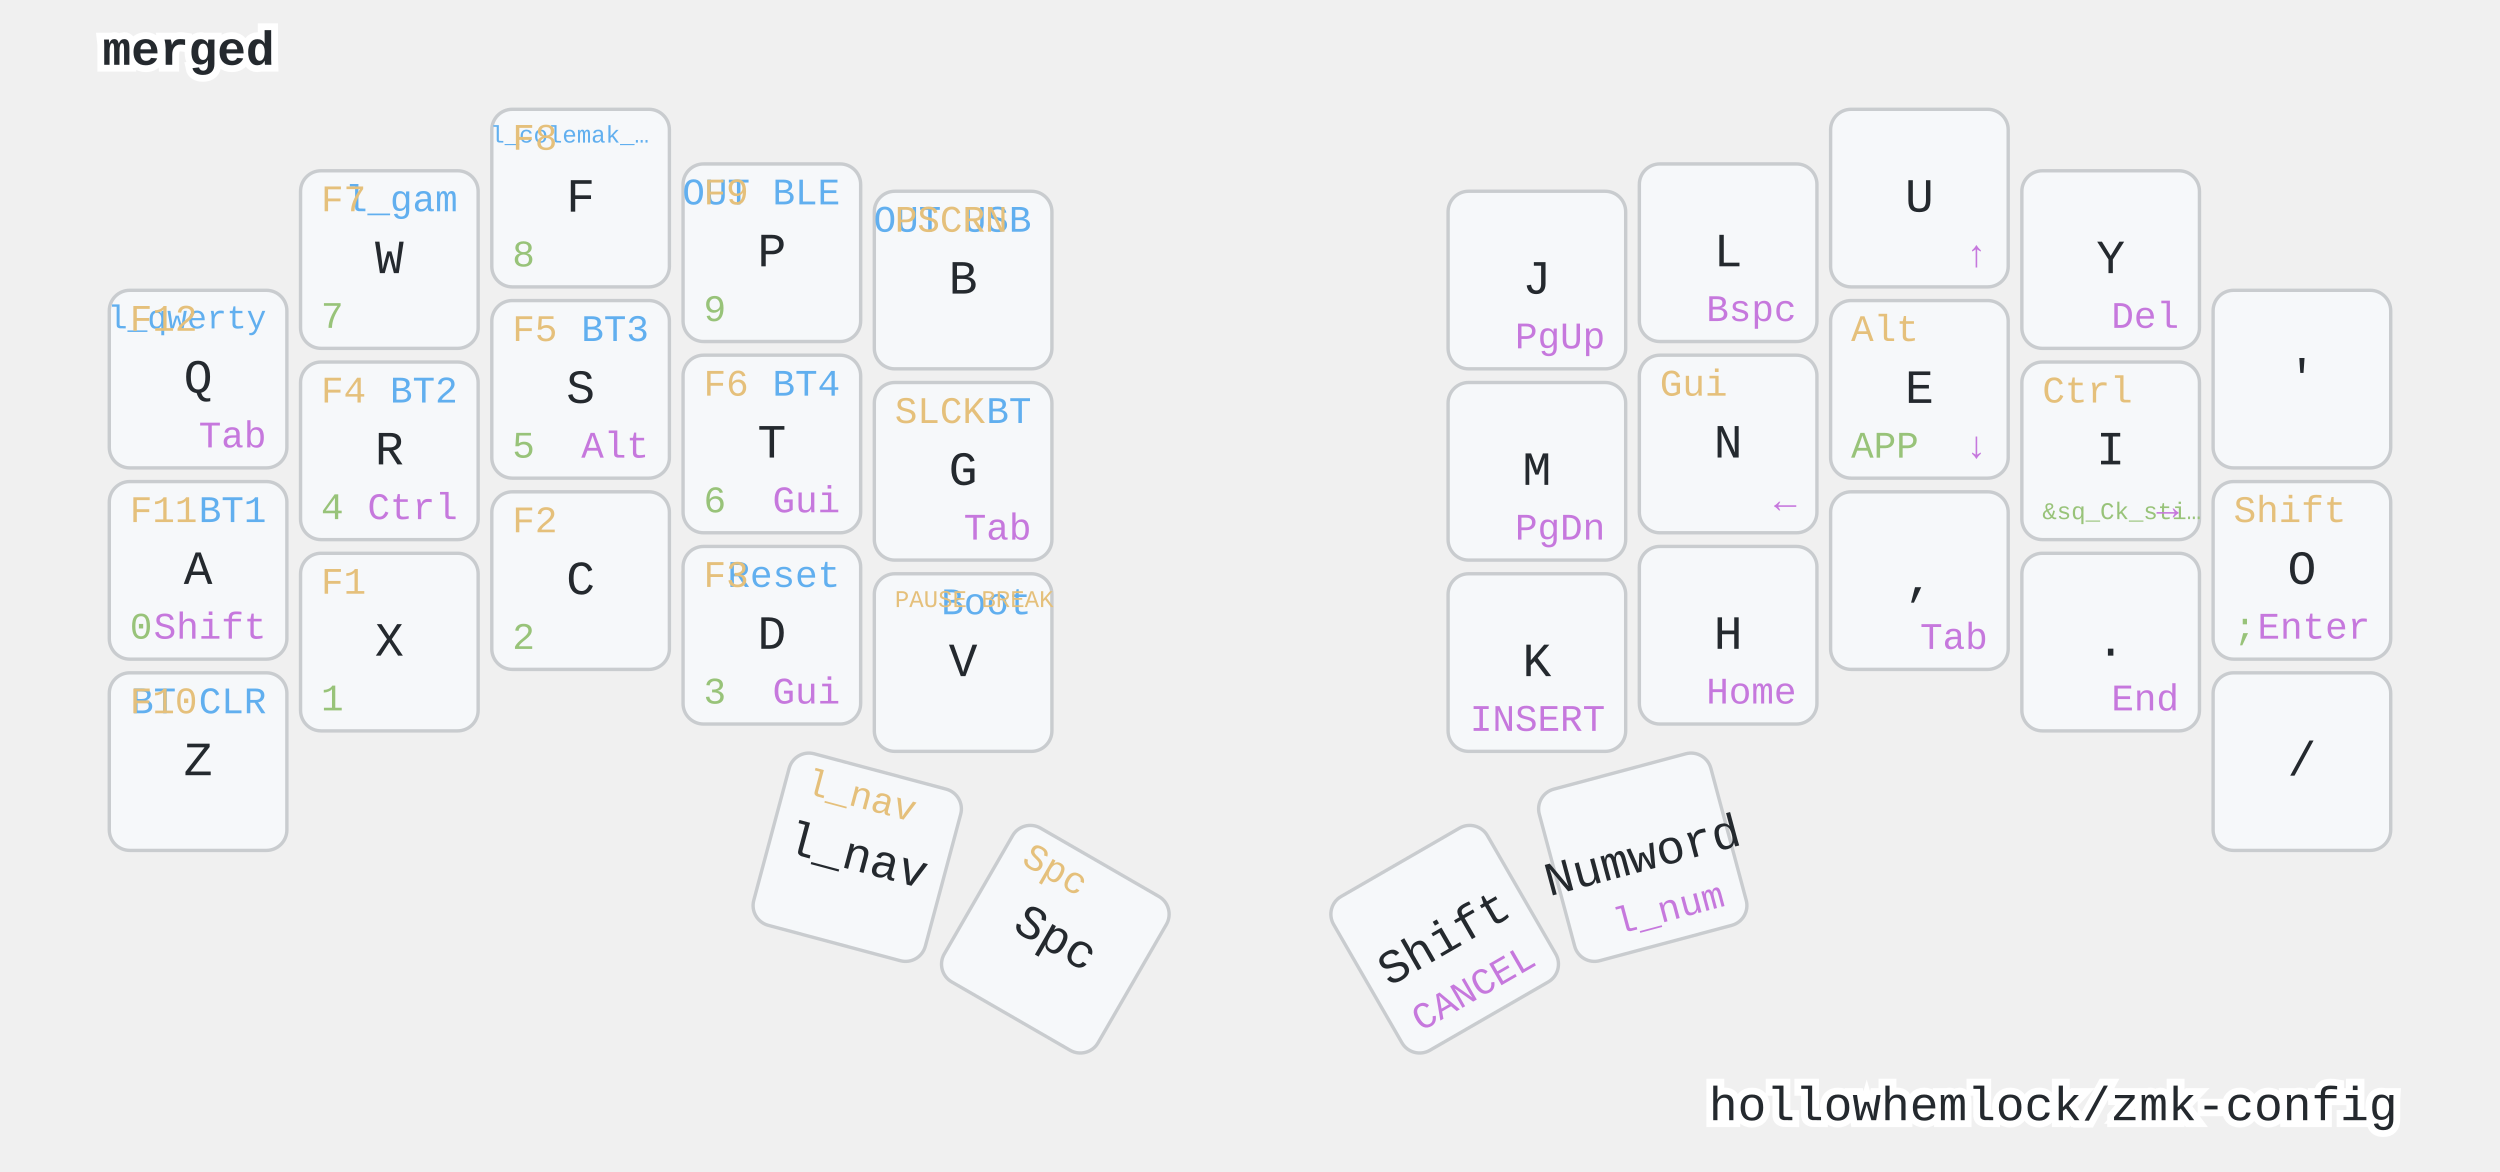
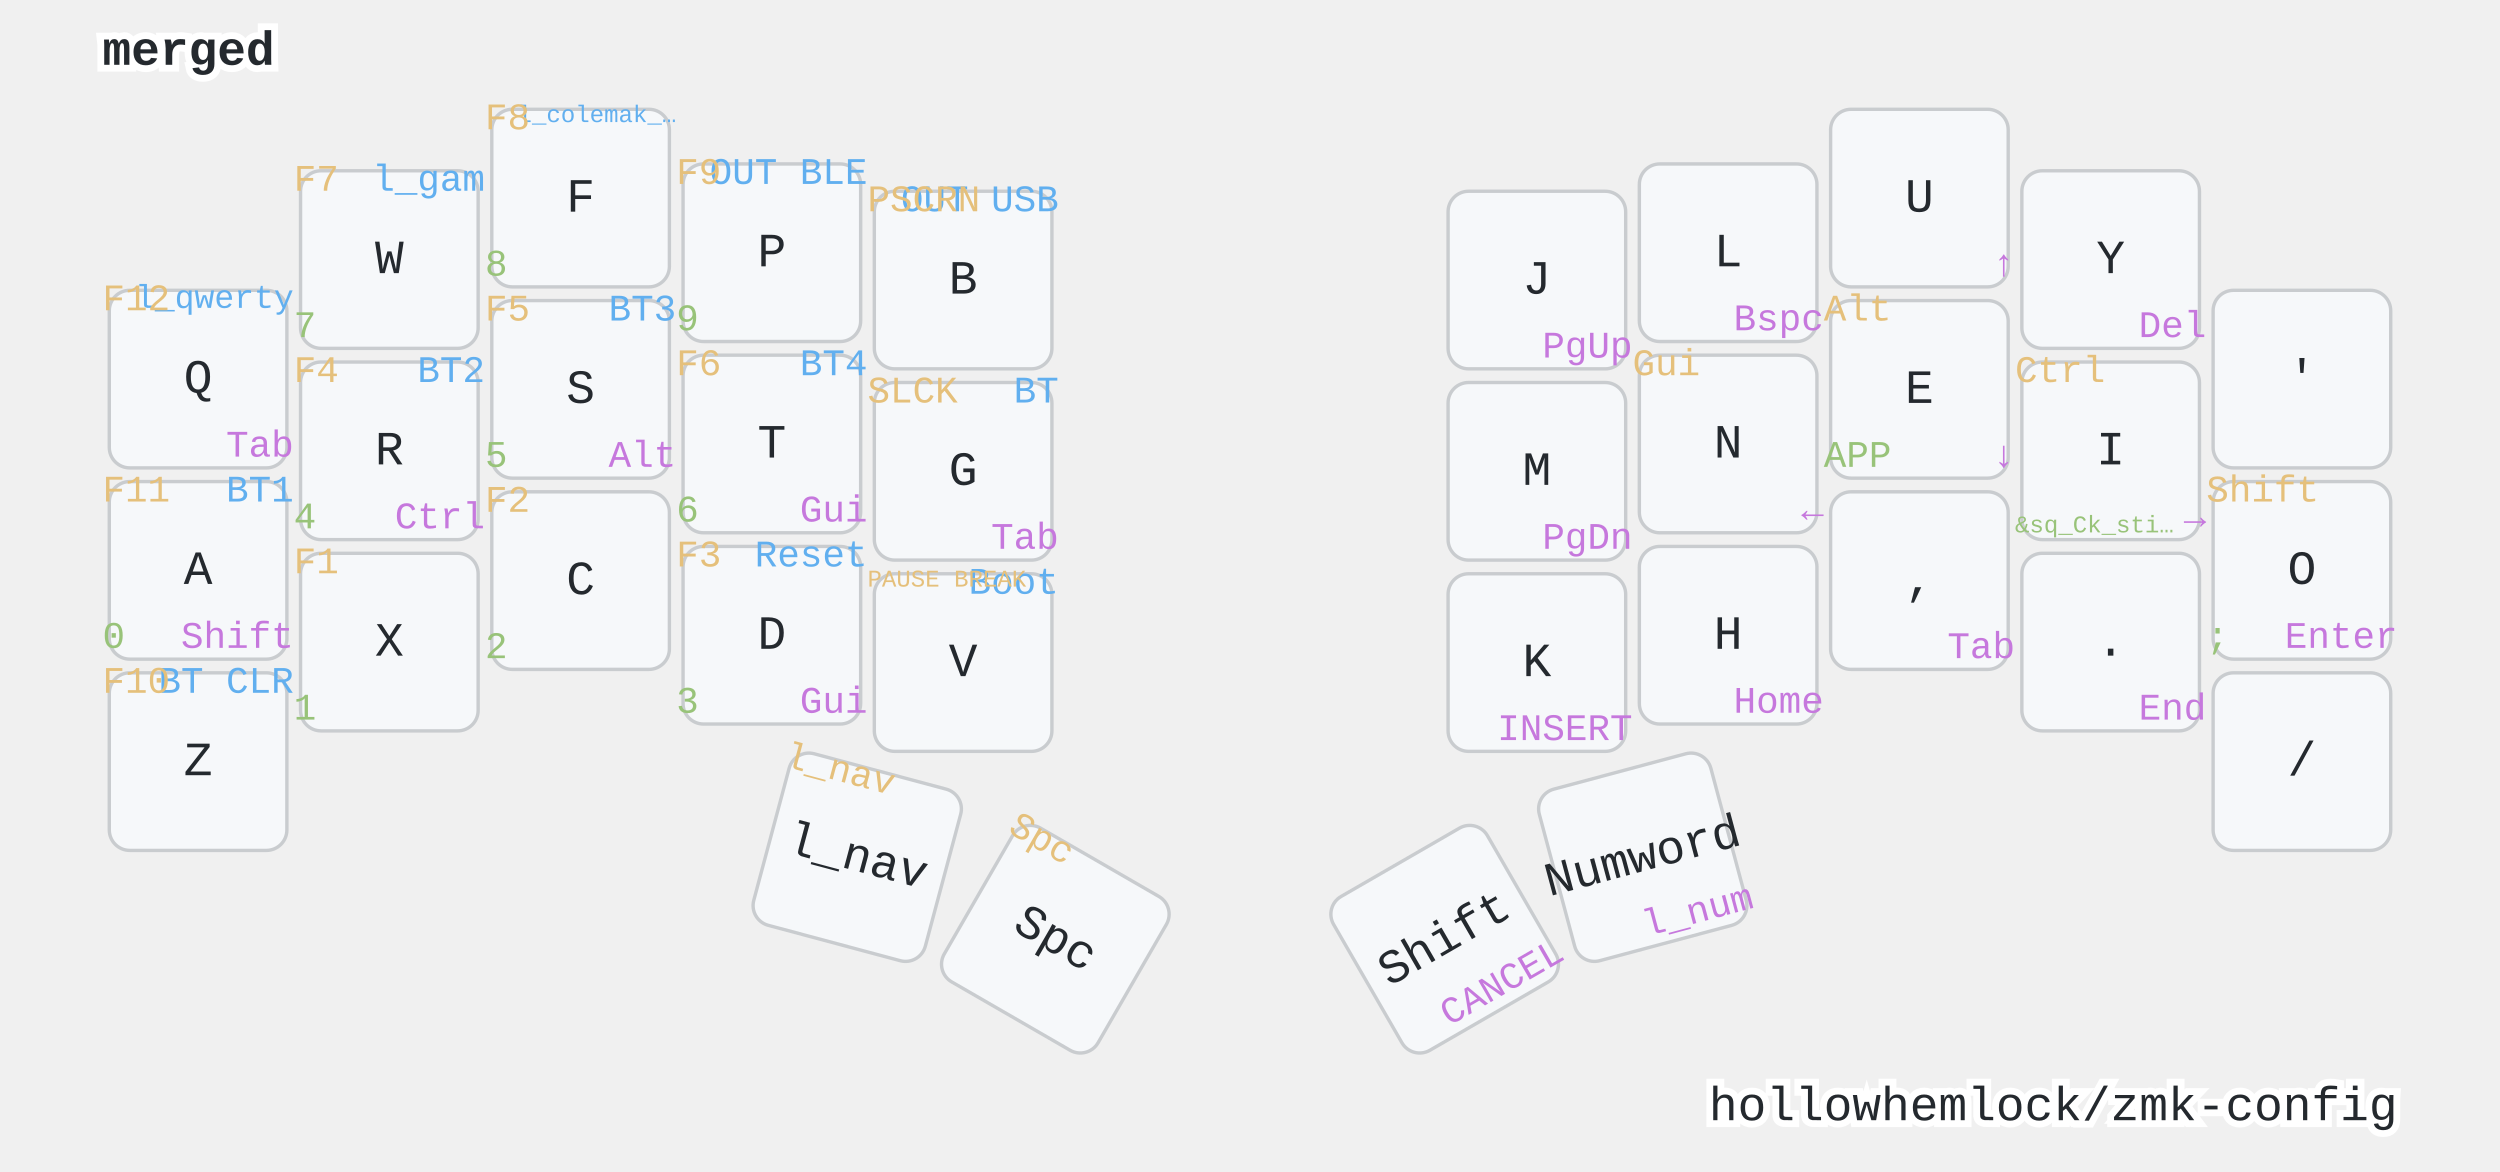
<svg xmlns="http://www.w3.org/2000/svg" xmlns:xlink="http://www.w3.org/1999/xlink" width="732" height="343" viewBox="0 0 732 343" class="keymap">
  <defs>/* start glyphs */
<svg id="mdi:play-pause">
      <svg id="mdi-play-pause" viewBox="0 0 24 24">
        <path d="M3,5V19L11,12M13,19H16V5H13M18,5V19H21V5" />
      </svg>
    </svg>
    <svg id="mdi:skip-backward">
      <svg id="mdi-skip-backward" viewBox="0 0 24 24">
        <path d="M20,5V19L13,12M6,5V19H4V5M13,5V19L6,12" />
      </svg>
    </svg>
    <svg id="mdi:skip-forward">
      <svg id="mdi-skip-forward" viewBox="0 0 24 24">
        <path d="M4,5V19L11,12M18,5V19H20V5M11,5V19L18,12" />
      </svg>
    </svg>
    <svg id="mdi:volume-high">
      <svg id="mdi-volume-high" viewBox="0 0 24 24">
        <path d="M14,3.23V5.29C16.89,6.15 19,8.83 19,12C19,15.17 16.89,17.84 14,18.7V20.77C18,19.86 21,16.28 21,12C21,7.72 18,4.14 14,3.23M16.5,12C16.5,10.23 15.5,8.71 14,7.97V16C15.5,15.29 16.5,13.76 16.5,12M3,9V15H7L12,20V4L7,9H3Z" />
      </svg>
    </svg>
    <svg id="mdi:volume-medium">
      <svg id="mdi-volume-medium" viewBox="0 0 24 24">
        <path d="M5,9V15H9L14,20V4L9,9M18.5,12C18.5,10.23 17.5,8.71 16,7.97V16C17.5,15.29 18.5,13.76 18.5,12Z" />
      </svg>
    </svg>
    <svg id="mdi:volume-off">
      <svg id="mdi-volume-off" viewBox="0 0 24 24">
        <path d="M12,4L9.91,6.09L12,8.18M4.27,3L3,4.27L7.73,9H3V15H7L12,20V13.27L16.25,17.53C15.58,18.04 14.83,18.46 14,18.7V20.77C15.38,20.45 16.63,19.82 17.68,18.96L19.73,21L21,19.73L12,10.73M19,12C19,12.94 18.8,13.82 18.46,14.64L19.97,16.15C20.62,14.91 21,13.5 21,12C21,7.72 18,4.14 14,3.23V5.29C16.89,6.15 19,8.83 19,12M16.5,12C16.5,10.23 15.5,8.71 14,7.97V10.18L16.45,12.63C16.5,12.43 16.5,12.21 16.5,12Z" />
      </svg>
    </svg>
  </defs>/* end glyphs */
<style>/* inherit to force styles through use tags */
svg path {
    fill: inherit;
}

/* font and background color specifications */
svg.keymap {
    font-family: SFMono-Regular,Consolas,Liberation Mono,Menlo,monospace;
    font-size: 14px;
    font-kerning: normal;
    text-rendering: optimizeLegibility;
    fill: #24292e;
}

/* default key styling */
rect.key {
    fill: #f6f8fa;
}

rect.key, rect.combo {
    stroke: #c9cccf;
    stroke-width: 1;
}

/* default key side styling, only used is draw_key_sides is set */
rect.side {
    filter: brightness(90%);
}

/* color accent for combo boxes */
rect.combo, rect.combo-separate {
    fill: #cdf;
}

/* color accent for held keys */
rect.held, rect.combo.held {
    fill: #fdd;
}

/* color accent for ghost (optional) keys */
rect.ghost, rect.combo.ghost {
    stroke-dasharray: 4, 4;
    stroke-width: 2;
}

text {
    text-anchor: middle;
    dominant-baseline: middle;
}

/* styling for layer labels */
text.label {
    font-weight: bold;
    text-anchor: start;
    stroke: white;
    stroke-width: 4;
    paint-order: stroke;
}

/* styling for optional footer */
text.footer {
    text-anchor: end;
    dominant-baseline: auto;
    stroke: white;
    stroke-width: 4;
    paint-order: stroke;
}

/* styling for combo tap, and key non-tap label text */
text.combo, text.hold, text.shifted, text.left, text.right {
    font-size: 11px;
}

text.hold {
    text-anchor: middle;
    dominant-baseline: auto;
}

text.shifted {
    text-anchor: middle;
    dominant-baseline: hanging;
}

text.left {
    text-anchor: start;
}

text.right {
    text-anchor: end;
}

text.layer-activator {
    text-decoration: underline;
}

/* styling for hold/shifted label text in combo box */
text.combo.hold, text.combo.shifted, text.combo.left, text.combo.right {
    font-size: 8px;
}

/* lighter symbol for transparent keys */
text.trans {
    fill: #7b7e81;
}

/* styling for combo dendrons */
path.combo {
    stroke-width: 1;
    stroke: gray;
    fill: none;
}

/* Start Tabler Icons Cleanup */
/* cannot use height/width with glyphs */
.icon-tabler &gt; path {
    fill: inherit;
    stroke: inherit;
    stroke-width: 2;
}
/* hide tabler's default box */
.icon-tabler &gt; path[stroke="none"][fill="none"] {
    visibility: hidden;
}
/* End Tabler Icons Cleanup */

@media (prefers-color-scheme: dark) {
svg.keymap { fill: #d1d6db; }
rect.key { fill: #3f4750; }
rect.key, rect.combo { stroke: #60666c; }
rect.combo, rect.combo-separate { fill: #1f3d7a; }
rect.held, rect.combo.held { fill: #854747; }
text.label, text.footer { stroke: black; }
text.trans { fill: #7e8184; }
path.combo { stroke: #7f7f7f; }

}
/* Merged layer position colors */
text.shifted { fill: #e5c07b; }  /* top-left: function - yellow */
text.hold { fill: #61afef; }     /* top-right: utility - blue */
text.left { fill: #98c379; }     /* bottom-left: numbers - green */
text.right { fill: #c678dd; }    /* bottom-right: nav - purple */

/* Corner positioning for merged layer view */
text.shifted {
    text-anchor: start;
    dominant-baseline: hanging;
}
text.hold {
    text-anchor: end;
    dominant-baseline: hanging;
}
text.left {
    text-anchor: start;
-     dominant-baseline: auto;
+     dominant-baseline: text-after-edge;
}
text.right {
    text-anchor: end;
-     dominant-baseline: auto;
+     dominant-baseline: text-after-edge;
}
</style>
  <g transform="translate(30, 0)" class="layer-merged">
    <text x="0" y="15" class="label" id="merged">merged</text>
    <g transform="translate(0, 30)">
      <g transform="translate(28, 81)" class="key keypos-0">
        <rect rx="6" ry="6" x="-26" y="-26" width="52" height="52" class="key" />
        <text x="0" y="0" class="key tap">Q</text>
-         <text x="20" y="-20" class="key hold">
+         <text x="28" y="-26" class="key hold">
          <tspan style="font-size: 88%">l_qwerty</tspan>
        </text>
-         <text x="-20" y="-20" class="key shifted">F12</text>
-         <text x="20" y="20" class="key right">Tab</text>
+         <text x="-28" y="-26" class="key shifted">F12</text>
+         <text x="28" y="26" class="key right">Tab</text>
      </g>
      <g transform="translate(84, 46)" class="key keypos-1">
        <rect rx="6" ry="6" x="-26" y="-26" width="52" height="52" class="key" />
        <text x="0" y="0" class="key tap">W</text>
-         <text x="20" y="-20" class="key hold">l_gam</text>
-         <text x="-20" y="-20" class="key shifted">F7</text>
-         <text x="-20" y="20" class="key left">7</text>
+         <text x="28" y="-26" class="key hold">l_gam</text>
+         <text x="-28" y="-26" class="key shifted">F7</text>
+         <text x="-28" y="26" class="key left">7</text>
      </g>
      <g transform="translate(140, 28)" class="key keypos-2">
        <rect rx="6" ry="6" x="-26" y="-26" width="52" height="52" class="key" />
        <text x="0" y="0" class="key tap">F</text>
-         <text x="20" y="-20" class="key hold">
+         <text x="28" y="-26" class="key hold">
          <tspan style="font-size: 64%">l_colemak_…</tspan>
        </text>
-         <text x="-20" y="-20" class="key shifted">F8</text>
-         <text x="-20" y="20" class="key left">8</text>
+         <text x="-28" y="-26" class="key shifted">F8</text>
+         <text x="-28" y="26" class="key left">8</text>
      </g>
      <g transform="translate(196, 44)" class="key keypos-3">
        <rect rx="6" ry="6" x="-26" y="-26" width="52" height="52" class="key" />
        <text x="0" y="0" class="key tap">P</text>
-         <text x="20" y="-20" class="key hold">OUT BLE</text>
-         <text x="-20" y="-20" class="key shifted">F9</text>
-         <text x="-20" y="20" class="key left">9</text>
+         <text x="28" y="-26" class="key hold">OUT BLE</text>
+         <text x="-28" y="-26" class="key shifted">F9</text>
+         <text x="-28" y="26" class="key left">9</text>
      </g>
      <g transform="translate(252, 52)" class="key keypos-4">
        <rect rx="6" ry="6" x="-26" y="-26" width="52" height="52" class="key" />
        <text x="0" y="0" class="key tap">B</text>
-         <text x="20" y="-20" class="key hold">OUT USB</text>
-         <text x="-20" y="-20" class="key shifted">PSCRN</text>
+         <text x="28" y="-26" class="key hold">OUT USB</text>
+         <text x="-28" y="-26" class="key shifted">PSCRN</text>
      </g>
      <g transform="translate(420, 52)" class="key keypos-5">
        <rect rx="6" ry="6" x="-26" y="-26" width="52" height="52" class="key" />
        <text x="0" y="0" class="key tap">J</text>
-         <text x="20" y="20" class="key right">PgUp</text>
+         <text x="28" y="26" class="key right">PgUp</text>
      </g>
      <g transform="translate(476, 44)" class="key keypos-6">
        <rect rx="6" ry="6" x="-26" y="-26" width="52" height="52" class="key" />
        <text x="0" y="0" class="key tap">L</text>
-         <text x="20" y="20" class="key right">Bspc</text>
+         <text x="28" y="26" class="key right">Bspc</text>
      </g>
      <g transform="translate(532, 28)" class="key keypos-7">
        <rect rx="6" ry="6" x="-26" y="-26" width="52" height="52" class="key" />
        <text x="0" y="0" class="key tap">U</text>
-         <text x="20" y="20" class="key right">↑</text>
+         <text x="28" y="26" class="key right">↑</text>
      </g>
      <g transform="translate(588, 46)" class="key keypos-8">
        <rect rx="6" ry="6" x="-26" y="-26" width="52" height="52" class="key" />
        <text x="0" y="0" class="key tap">Y</text>
-         <text x="20" y="20" class="key right">Del</text>
+         <text x="28" y="26" class="key right">Del</text>
      </g>
      <g transform="translate(644, 81)" class="key keypos-9">
        <rect rx="6" ry="6" x="-26" y="-26" width="52" height="52" class="key" />
        <text x="0" y="0" class="key tap">'</text>
      </g>
      <g transform="translate(28, 137)" class="key keypos-10">
        <rect rx="6" ry="6" x="-26" y="-26" width="52" height="52" class="key" />
        <text x="0" y="0" class="key tap">A</text>
-         <text x="20" y="-20" class="key hold">BT1</text>
-         <text x="-20" y="-20" class="key shifted">F11</text>
-         <text x="-20" y="20" class="key left">0</text>
-         <text x="20" y="20" class="key right">Shift</text>
+         <text x="28" y="-26" class="key hold">BT1</text>
+         <text x="-28" y="-26" class="key shifted">F11</text>
+         <text x="-28" y="26" class="key left">0</text>
+         <text x="28" y="26" class="key right">Shift</text>
      </g>
      <g transform="translate(84, 102)" class="key keypos-11">
        <rect rx="6" ry="6" x="-26" y="-26" width="52" height="52" class="key" />
        <text x="0" y="0" class="key tap">R</text>
-         <text x="20" y="-20" class="key hold">BT2</text>
-         <text x="-20" y="-20" class="key shifted">F4</text>
-         <text x="-20" y="20" class="key left">4</text>
-         <text x="20" y="20" class="key right">Ctrl</text>
+         <text x="28" y="-26" class="key hold">BT2</text>
+         <text x="-28" y="-26" class="key shifted">F4</text>
+         <text x="-28" y="26" class="key left">4</text>
+         <text x="28" y="26" class="key right">Ctrl</text>
      </g>
      <g transform="translate(140, 84)" class="key keypos-12">
        <rect rx="6" ry="6" x="-26" y="-26" width="52" height="52" class="key" />
        <text x="0" y="0" class="key tap">S</text>
-         <text x="20" y="-20" class="key hold">BT3</text>
-         <text x="-20" y="-20" class="key shifted">F5</text>
-         <text x="-20" y="20" class="key left">5</text>
-         <text x="20" y="20" class="key right">Alt</text>
+         <text x="28" y="-26" class="key hold">BT3</text>
+         <text x="-28" y="-26" class="key shifted">F5</text>
+         <text x="-28" y="26" class="key left">5</text>
+         <text x="28" y="26" class="key right">Alt</text>
      </g>
      <g transform="translate(196, 100)" class="key keypos-13">
        <rect rx="6" ry="6" x="-26" y="-26" width="52" height="52" class="key" />
        <text x="0" y="0" class="key tap">T</text>
-         <text x="20" y="-20" class="key hold">BT4</text>
-         <text x="-20" y="-20" class="key shifted">F6</text>
-         <text x="-20" y="20" class="key left">6</text>
-         <text x="20" y="20" class="key right">Gui</text>
+         <text x="28" y="-26" class="key hold">BT4</text>
+         <text x="-28" y="-26" class="key shifted">F6</text>
+         <text x="-28" y="26" class="key left">6</text>
+         <text x="28" y="26" class="key right">Gui</text>
      </g>
      <g transform="translate(252, 108)" class="key keypos-14">
        <rect rx="6" ry="6" x="-26" y="-26" width="52" height="52" class="key" />
        <text x="0" y="0" class="key tap">G</text>
-         <text x="20" y="-20" class="key hold">BT</text>
-         <text x="-20" y="-20" class="key shifted">SLCK</text>
-         <text x="20" y="20" class="key right">Tab</text>
+         <text x="28" y="-26" class="key hold">BT</text>
+         <text x="-28" y="-26" class="key shifted">SLCK</text>
+         <text x="28" y="26" class="key right">Tab</text>
      </g>
      <g transform="translate(420, 108)" class="key keypos-15">
        <rect rx="6" ry="6" x="-26" y="-26" width="52" height="52" class="key" />
        <text x="0" y="0" class="key tap">M</text>
        <use href="#mdi:play-pause" xlink:href="#mdi:play-pause" x="-5" y="-24" height="10" width="10.0" class="key shifted glyph mdi:play-pause" />
-         <text x="20" y="20" class="key right">PgDn</text>
+         <text x="28" y="26" class="key right">PgDn</text>
      </g>
      <g transform="translate(476, 100)" class="key keypos-16">
        <rect rx="6" ry="6" x="-26" y="-26" width="52" height="52" class="key" />
        <text x="0" y="0" class="key tap">N</text>
-         <text x="-20" y="-20" class="key shifted">Gui</text>
-         <text x="20" y="20" class="key right">←</text>
+         <text x="-28" y="-26" class="key shifted">Gui</text>
+         <text x="28" y="26" class="key right">←</text>
      </g>
      <g transform="translate(532, 84)" class="key keypos-17">
        <rect rx="6" ry="6" x="-26" y="-26" width="52" height="52" class="key" />
        <text x="0" y="0" class="key tap">E</text>
-         <text x="-20" y="-20" class="key shifted">Alt</text>
-         <text x="-20" y="20" class="key left">APP</text>
-         <text x="20" y="20" class="key right">↓</text>
+         <text x="-28" y="-26" class="key shifted">Alt</text>
+         <text x="-28" y="26" class="key left">APP</text>
+         <text x="28" y="26" class="key right">↓</text>
      </g>
      <g transform="translate(588, 102)" class="key keypos-18">
        <rect rx="6" ry="6" x="-26" y="-26" width="52" height="52" class="key" />
        <text x="0" y="0" class="key tap">I</text>
-         <text x="-20" y="-20" class="key shifted">Ctrl</text>
-         <text x="-20" y="20" class="key left">
+         <text x="-28" y="-26" class="key shifted">Ctrl</text>
+         <text x="-28" y="26" class="key left">
          <tspan style="font-size: 64%">&amp;sq_Ck_sti…</tspan>
        </text>
-         <text x="20" y="20" class="key right">→</text>
+         <text x="28" y="26" class="key right">→</text>
      </g>
      <g transform="translate(644, 137)" class="key keypos-19">
        <rect rx="6" ry="6" x="-26" y="-26" width="52" height="52" class="key" />
        <text x="0" y="0" class="key tap">O</text>
-         <text x="-20" y="-20" class="key shifted">Shift</text>
-         <text x="-20" y="20" class="key left">;</text>
-         <text x="20" y="20" class="key right">Enter</text>
+         <text x="-28" y="-26" class="key shifted">Shift</text>
+         <text x="-28" y="26" class="key left">;</text>
+         <text x="28" y="26" class="key right">Enter</text>
      </g>
      <g transform="translate(28, 193)" class="key keypos-20">
        <rect rx="6" ry="6" x="-26" y="-26" width="52" height="52" class="key" />
        <text x="0" y="0" class="key tap">Z</text>
-         <text x="20" y="-20" class="key hold">BT CLR</text>
-         <text x="-20" y="-20" class="key shifted">F10</text>
+         <text x="28" y="-26" class="key hold">BT CLR</text>
+         <text x="-28" y="-26" class="key shifted">F10</text>
      </g>
      <g transform="translate(84, 158)" class="key keypos-21">
        <rect rx="6" ry="6" x="-26" y="-26" width="52" height="52" class="key" />
        <text x="0" y="0" class="key tap">X</text>
-         <text x="-20" y="-20" class="key shifted">F1</text>
-         <text x="-20" y="20" class="key left">1</text>
+         <text x="-28" y="-26" class="key shifted">F1</text>
+         <text x="-28" y="26" class="key left">1</text>
      </g>
      <g transform="translate(140, 140)" class="key keypos-22">
        <rect rx="6" ry="6" x="-26" y="-26" width="52" height="52" class="key" />
        <text x="0" y="0" class="key tap">C</text>
-         <text x="-20" y="-20" class="key shifted">F2</text>
-         <text x="-20" y="20" class="key left">2</text>
+         <text x="-28" y="-26" class="key shifted">F2</text>
+         <text x="-28" y="26" class="key left">2</text>
      </g>
      <g transform="translate(196, 156)" class="key keypos-23">
        <rect rx="6" ry="6" x="-26" y="-26" width="52" height="52" class="key" />
        <text x="0" y="0" class="key tap">D</text>
-         <text x="20" y="-20" class="key hold">Reset</text>
-         <text x="-20" y="-20" class="key shifted">F3</text>
-         <text x="-20" y="20" class="key left">3</text>
-         <text x="20" y="20" class="key right">Gui</text>
+         <text x="28" y="-26" class="key hold">Reset</text>
+         <text x="-28" y="-26" class="key shifted">F3</text>
+         <text x="-28" y="26" class="key left">3</text>
+         <text x="28" y="26" class="key right">Gui</text>
      </g>
      <g transform="translate(252, 164)" class="key keypos-24">
        <rect rx="6" ry="6" x="-26" y="-26" width="52" height="52" class="key" />
        <text x="0" y="0" class="key tap">V</text>
-         <text x="20" y="-20" class="key hold">Boot</text>
-         <text x="-20" y="-20" class="key shifted">
+         <text x="28" y="-26" class="key hold">Boot</text>
+         <text x="-28" y="-26" class="key shifted">
          <tspan style="font-size: 64%">PAUSE BREAK</tspan>
        </text>
      </g>
      <g transform="translate(420, 164)" class="key keypos-25">
        <rect rx="6" ry="6" x="-26" y="-26" width="52" height="52" class="key" />
        <text x="0" y="0" class="key tap">K</text>
        <use href="#mdi:skip-backward" xlink:href="#mdi:skip-backward" x="-5" y="-24" height="10" width="10.0" class="key shifted glyph mdi:skip-backward" />
-         <text x="20" y="20" class="key right">INSERT</text>
+         <text x="28" y="26" class="key right">INSERT</text>
      </g>
      <g transform="translate(476, 156)" class="key keypos-26">
        <rect rx="6" ry="6" x="-26" y="-26" width="52" height="52" class="key" />
        <text x="0" y="0" class="key tap">H</text>
        <use href="#mdi:skip-forward" xlink:href="#mdi:skip-forward" x="-5" y="-24" height="10" width="10.0" class="key shifted glyph mdi:skip-forward" />
-         <text x="20" y="20" class="key right">Home</text>
+         <text x="28" y="26" class="key right">Home</text>
      </g>
      <g transform="translate(532, 140)" class="key keypos-27">
        <rect rx="6" ry="6" x="-26" y="-26" width="52" height="52" class="key" />
        <text x="0" y="0" class="key tap">,</text>
        <use href="#mdi:volume-off" xlink:href="#mdi:volume-off" x="-5" y="-24" height="10" width="10.0" class="key shifted glyph mdi:volume-off" />
-         <text x="20" y="20" class="key right">Tab</text>
+         <text x="28" y="26" class="key right">Tab</text>
      </g>
      <g transform="translate(588, 158)" class="key keypos-28">
        <rect rx="6" ry="6" x="-26" y="-26" width="52" height="52" class="key" />
        <text x="0" y="0" class="key tap">.</text>
        <use href="#mdi:volume-medium" xlink:href="#mdi:volume-medium" x="-5" y="-24" height="10" width="10.0" class="key shifted glyph mdi:volume-medium" />
-         <text x="20" y="20" class="key right">End</text>
+         <text x="28" y="26" class="key right">End</text>
      </g>
      <g transform="translate(644, 193)" class="key keypos-29">
        <rect rx="6" ry="6" x="-26" y="-26" width="52" height="52" class="key" />
        <text x="0" y="0" class="key tap">/</text>
        <use href="#mdi:volume-high" xlink:href="#mdi:volume-high" x="-5" y="-24" height="10" width="10.0" class="key shifted glyph mdi:volume-high" />
      </g>
      <g transform="translate(221, 221) rotate(15.0)" class="key keypos-30">
        <rect rx="6" ry="6" x="-26" y="-26" width="52" height="52" class="key" />
        <text x="0" y="0" class="key tap">l_nav</text>
-         <text x="-20" y="-20" class="key shifted">l_nav</text>
+         <text x="-28" y="-26" class="key shifted">l_nav</text>
      </g>
      <g transform="translate(279, 245) rotate(30.0)" class="key keypos-31">
        <rect rx="6" ry="6" x="-26" y="-26" width="52" height="52" class="key" />
        <text x="0" y="0" class="key tap">Spc</text>
-         <text x="-20" y="-20" class="key shifted">Spc</text>
+         <text x="-28" y="-26" class="key shifted">Spc</text>
      </g>
      <g transform="translate(393, 245) rotate(-30.0)" class="key keypos-32">
        <rect rx="6" ry="6" x="-26" y="-26" width="52" height="52" class="key" />
        <text x="0" y="0" class="key tap">Shift</text>
-         <text x="20" y="20" class="key right">CANCEL</text>
+         <text x="28" y="26" class="key right">CANCEL</text>
      </g>
      <g transform="translate(451, 221) rotate(-15.0)" class="key keypos-33">
        <rect rx="6" ry="6" x="-26" y="-26" width="52" height="52" class="key" />
        <text x="0" y="0" class="key tap">Numword</text>
-         <text x="20" y="20" class="key right">l_num</text>
+         <text x="28" y="26" class="key right">l_num</text>
      </g>
    </g>
  </g>
  <text x="702.0" y="328.0" class="footer">hollowhemlock/zmk-config</text>
</svg>
